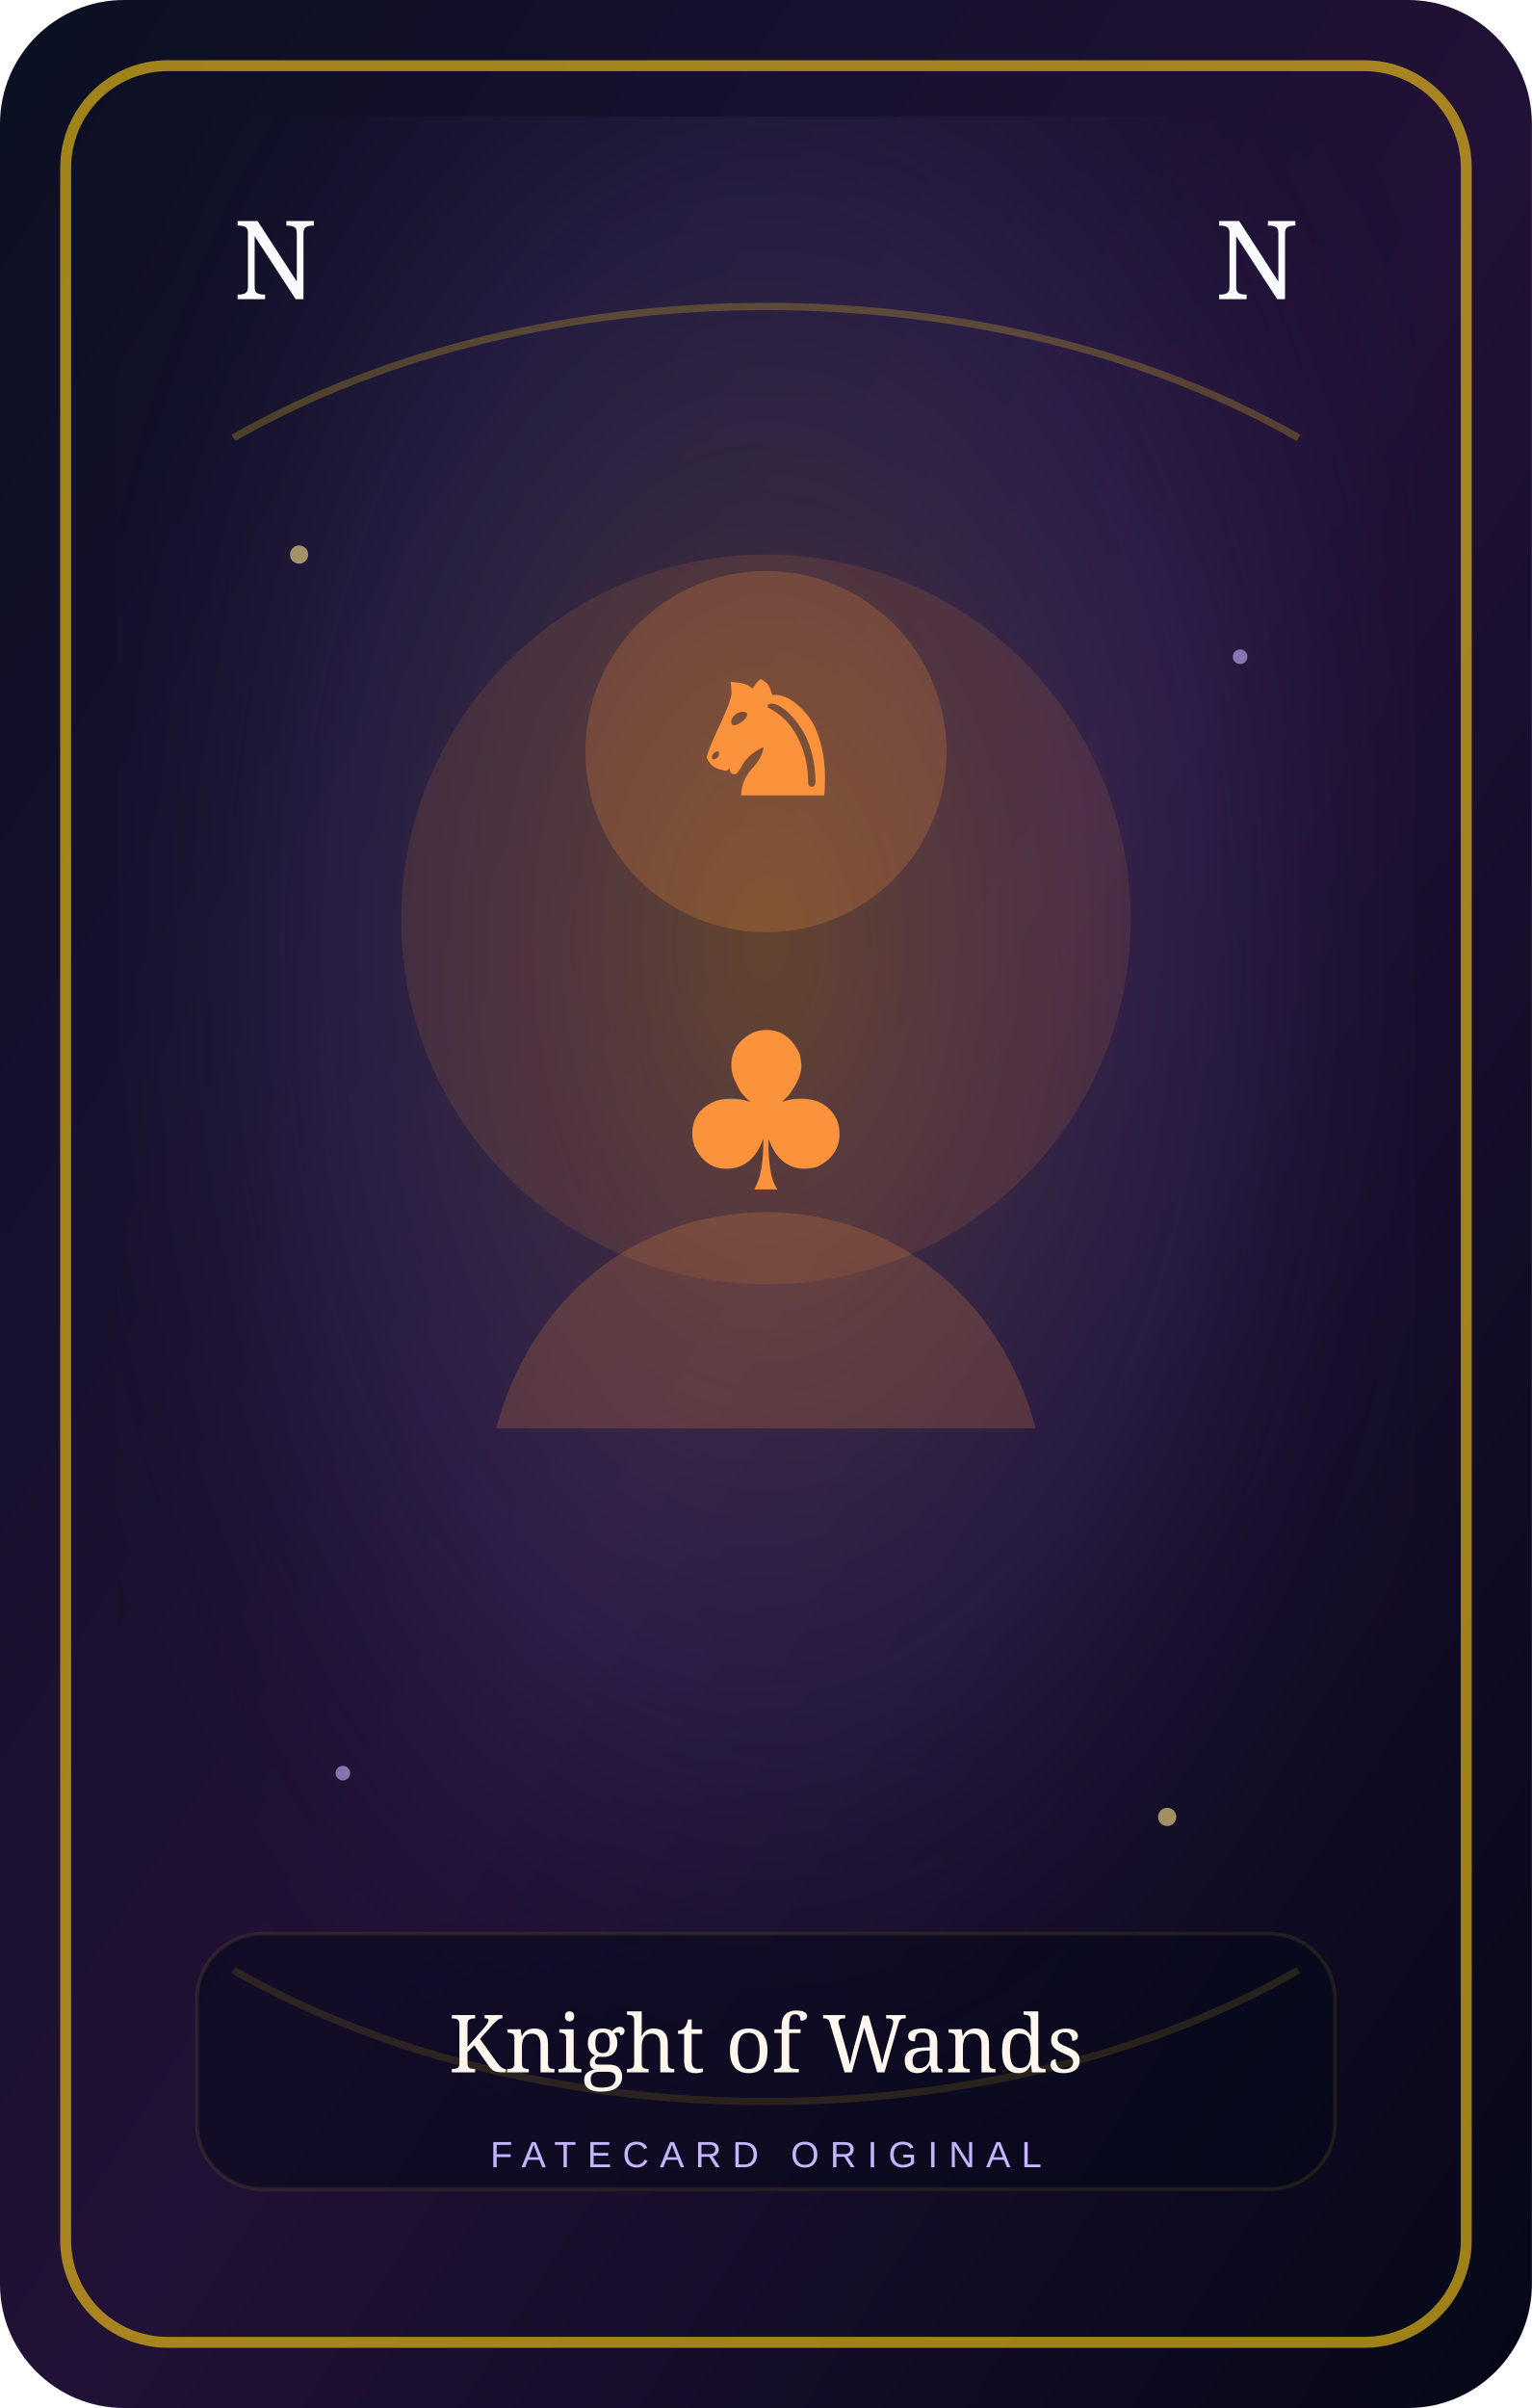
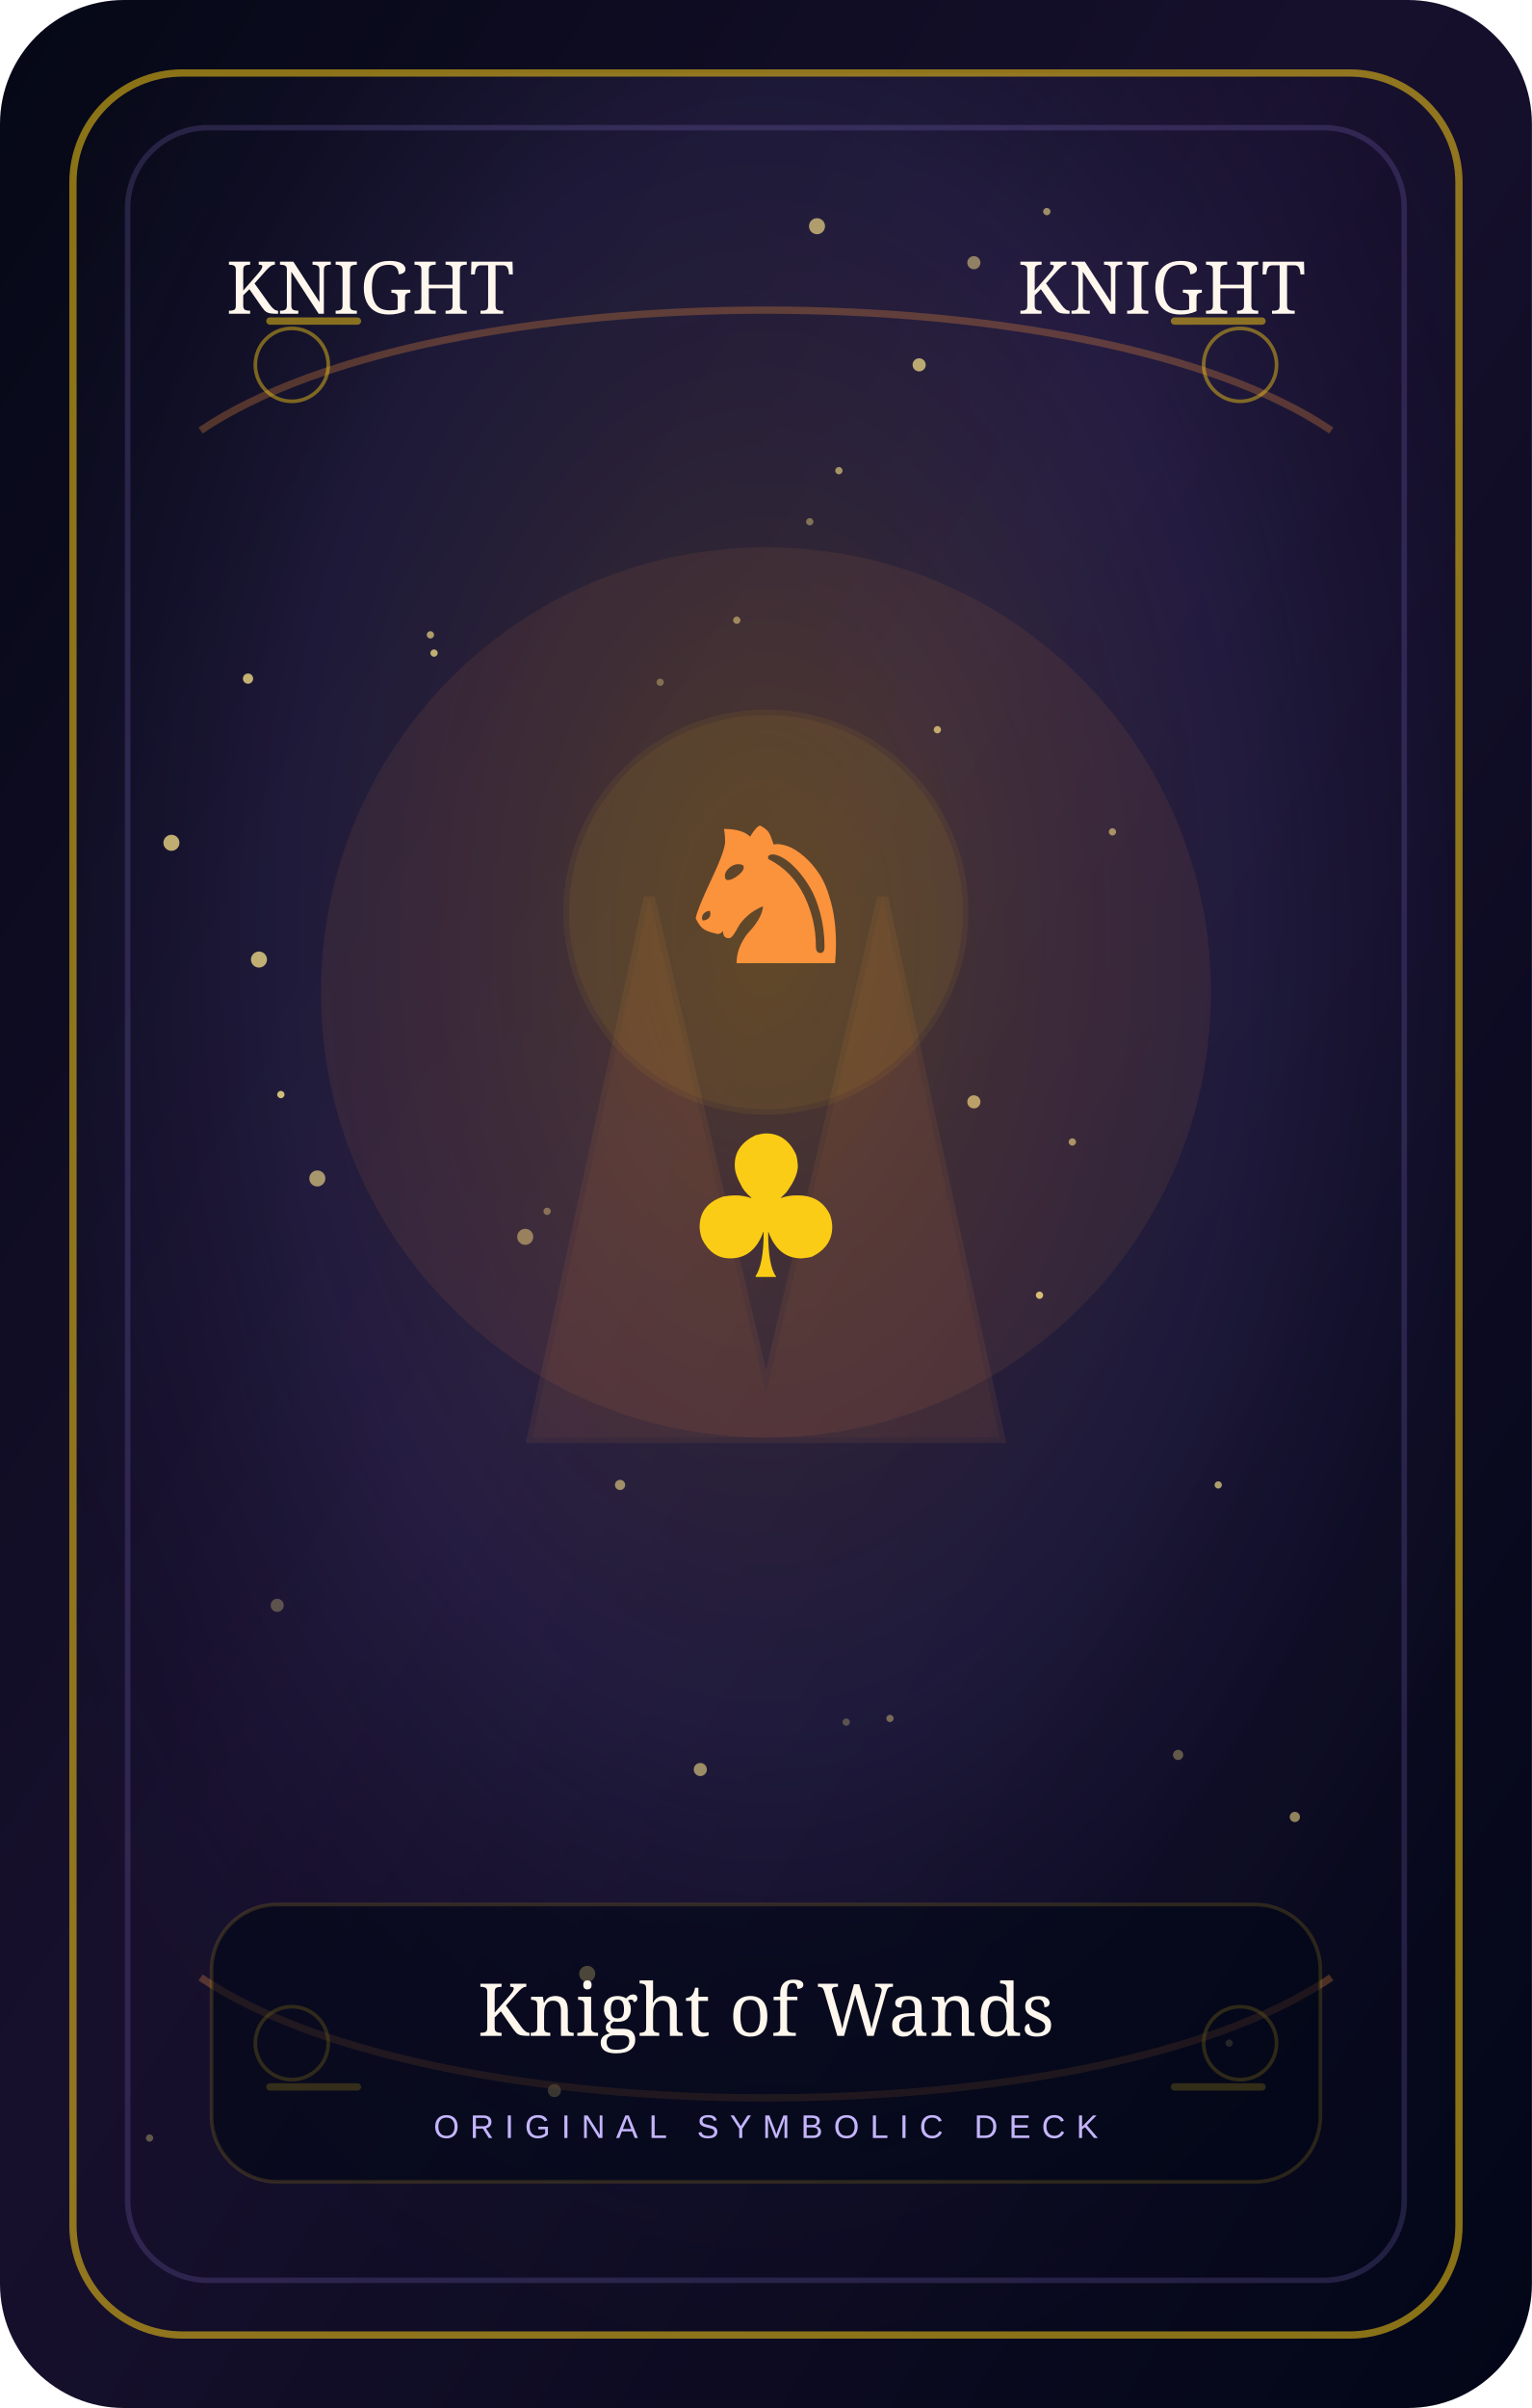
<svg xmlns="http://www.w3.org/2000/svg" width="420" height="660" viewBox="0 0 420 660" role="img" aria-label="Knight of Wands">
  <defs>
-     <linearGradient id="bg-minor_wands_knight" x1="0" y1="0" x2="1" y2="1">
-       <stop offset="0%" stop-color="#0b1022" />
-       <stop offset="52%" stop-color="#211136" />
-       <stop offset="100%" stop-color="#050816" />
+     <linearGradient id="bg" x1="0" y1="0" x2="1" y2="1">
+       <stop offset="0%" stop-color="#050816" />
+       <stop offset="45%" stop-color="#17102d" />
+       <stop offset="100%" stop-color="#020617" />
    </linearGradient>
-     <radialGradient id="glow-minor_wands_knight" cx="50%" cy="38%" r="62%">
-       <stop offset="0%" stop-color="#facc15" stop-opacity=".22" />
-       <stop offset="55%" stop-color="#a78bfa" stop-opacity=".10" />
-       <stop offset="100%" stop-color="#000000" stop-opacity="0" />
+     <radialGradient id="aura" cx="50%" cy="38%" r="68%">
+       <stop offset="0%" stop-color="#facc15" stop-opacity=".18" />
+       <stop offset="52%" stop-color="#a78bfa" stop-opacity=".10" />
+       <stop offset="100%" stop-color="#020617" stop-opacity="0" />
    </radialGradient>
-     <filter id="soft-minor_wands_knight" x="-20%" y="-20%" width="140%" height="140%">
-       <feGaussianBlur stdDeviation="4" />
+     <filter id="glow" x="-30%" y="-30%" width="160%" height="160%">
+       <feDropShadow dx="0" dy="0" stdDeviation="6" flood-color="#fb923c" flood-opacity=".42" />
    </filter>
  </defs>
-   <rect width="420" height="660" rx="34" fill="url(#bg-minor_wands_knight)" />
-   <rect x="18" y="18" width="384" height="624" rx="28" fill="none" stroke="#facc15" stroke-opacity=".62" stroke-width="3" />
-   <rect x="32" y="32" width="356" height="596" rx="22" fill="url(#glow-minor_wands_knight)" />
-   <path d="M64 120 C148 72, 272 72, 356 120 M64 540 C148 588, 272 588, 356 540" fill="none" stroke="#facc15" stroke-opacity=".24" stroke-width="2" />
-   <g opacity=".6">
-     <circle cx="82" cy="152" r="2.5" fill="#fde68a" />
-     <circle cx="340" cy="180" r="2" fill="#c4b5fd" />
-     <circle cx="320" cy="498" r="2.5" fill="#fde68a" />
-     <circle cx="94" cy="486" r="2" fill="#c4b5fd" />
-   </g>
-   <circle cx="210" cy="252" r="100" fill="#fb923c" opacity=".12" />
-   <path d="M138 390 C160 315, 260 315, 282 390 Z" fill="#fb923c" opacity=".20" stroke="#fb923c" stroke-width="3" />
-   <circle cx="210" cy="206" r="48" fill="#fb923c" opacity=".22" stroke="#fb923c" stroke-width="3" />
-   <text x="210" y="218" text-anchor="middle" font-size="54" font-family="Georgia, serif" fill="#fb923c">♞</text>
-   <text x="210" y="326" text-anchor="middle" font-size="60" font-family="Georgia, serif" fill="#fb923c">♣</text>
-   <text x="64" y="82" font-size="30" font-family="Georgia, serif" fill="#f8fafc">N</text>
-   <text x="356" y="82" text-anchor="end" font-size="30" font-family="Georgia, serif" fill="#f8fafc">N</text>
-   <rect x="54" y="530" width="312" height="70" rx="18" fill="#020617" opacity=".48" stroke="#facc15" stroke-opacity=".20" />
-   <text x="210" y="568" text-anchor="middle" font-size="22" font-family="Georgia, serif" fill="#fff7ed">Knight of Wands</text>
-   <text x="210" y="594" text-anchor="middle" font-size="10" font-family="Arial, sans-serif" letter-spacing="3" fill="#c4b5fd">FATECARD ORIGINAL</text>
+   <rect width="420" height="660" rx="34" fill="url(#bg)" />
+   <rect x="20" y="20" width="380" height="620" rx="30" fill="url(#aura)" stroke="#facc15" stroke-opacity=".54" stroke-width="2" />
+   <rect x="35" y="35" width="350" height="590" rx="22" fill="none" stroke="#a78bfa" stroke-opacity=".18" stroke-width="1.5" />
+   <circle cx="294" cy="313" r="1.0" fill="#fde68a" opacity="0.59" />
+   <circle cx="68" cy="186" r="1.4" fill="#fde68a" opacity="0.75" />
+   <circle cx="224" cy="62" r="2.2" fill="#fde68a" opacity="0.64" />
+   <circle cx="334" cy="407" r="1.0" fill="#fde68a" opacity="0.65" />
+   <circle cx="202" cy="170" r="1.0" fill="#fde68a" opacity="0.51" />
+   <circle cx="244" cy="471" r="1.0" fill="#fde68a" opacity="0.40" />
+   <circle cx="47" cy="231" r="2.2" fill="#fde68a" opacity="0.73" />
+   <circle cx="305" cy="228" r="1.0" fill="#fde68a" opacity="0.57" />
+   <circle cx="144" cy="339" r="2.2" fill="#fde68a" opacity="0.48" />
+   <circle cx="267" cy="302" r="1.8" fill="#fde68a" opacity="0.65" />
+   <circle cx="161" cy="541" r="2.2" fill="#fde68a" opacity="0.74" />
+   <circle cx="285" cy="355" r="1.0" fill="#fde68a" opacity="0.81" />
+   <circle cx="222" cy="143" r="1.0" fill="#fde68a" opacity="0.41" />
+   <circle cx="77" cy="300" r="1.0" fill="#fde68a" opacity="0.80" />
+   <circle cx="232" cy="472" r="1.0" fill="#fde68a" opacity="0.28" />
+   <circle cx="41" cy="586" r="1.0" fill="#fde68a" opacity="0.33" />
+   <circle cx="152" cy="573" r="1.8" fill="#fde68a" opacity="0.54" />
+   <circle cx="119" cy="179" r="1.0" fill="#fde68a" opacity="0.72" />
+   <circle cx="257" cy="200" r="1.0" fill="#fde68a" opacity="0.70" />
+   <circle cx="230" cy="129" r="1.0" fill="#fde68a" opacity="0.58" />
+   <circle cx="192" cy="485" r="1.8" fill="#fde68a" opacity="0.57" />
+   <circle cx="287" cy="58" r="1.0" fill="#fde68a" opacity="0.57" />
+   <circle cx="337" cy="560" r="1.0" fill="#fde68a" opacity="0.36" />
+   <circle cx="267" cy="72" r="1.8" fill="#fde68a" opacity="0.50" />
+   <circle cx="76" cy="440" r="1.8" fill="#fde68a" opacity="0.29" />
+   <circle cx="87" cy="323" r="2.2" fill="#fde68a" opacity="0.61" />
+   <circle cx="355" cy="498" r="1.4" fill="#fde68a" opacity="0.55" />
+   <circle cx="71" cy="263" r="2.2" fill="#fde68a" opacity="0.73" />
+   <circle cx="118" cy="174" r="1.0" fill="#fde68a" opacity="0.64" />
+   <circle cx="150" cy="332" r="1.0" fill="#fde68a" opacity="0.39" />
+   <circle cx="181" cy="187" r="1.0" fill="#fde68a" opacity="0.36" />
+   <circle cx="170" cy="407" r="1.4" fill="#fde68a" opacity="0.56" />
+   <circle cx="252" cy="100" r="1.8" fill="#fde68a" opacity="0.69" />
+   <circle cx="323" cy="481" r="1.4" fill="#fde68a" opacity="0.34" />
+   <path d="M55 118 C120 74 300 74 365 118" fill="none" stroke="#fb923c" stroke-opacity=".28" stroke-width="2" />
+   <path d="M55 542 C120 586 300 586 365 542" fill="none" stroke="#fb923c" stroke-opacity=".28" stroke-width="2" />
+   <path d="M74 88 L98 88 M322 88 L346 88 M74 572 L98 572 M322 572 L346 572" stroke="#facc15" stroke-opacity=".50" stroke-width="2" stroke-linecap="round" />
+   <circle cx="80" cy="100" r="10" fill="none" stroke="#facc15" stroke-opacity=".45" />
+   <circle cx="340" cy="100" r="10" fill="none" stroke="#facc15" stroke-opacity=".45" />
+   <circle cx="80" cy="560" r="10" fill="none" stroke="#facc15" stroke-opacity=".45" />
+   <circle cx="340" cy="560" r="10" fill="none" stroke="#facc15" stroke-opacity=".45" />
+   <circle cx="210" cy="272" r="122" fill="#fb923c" opacity=".08" />
+   <path d="M146 394 L178 246 L210 382 L242 246 L274 394 Z" fill="#fb923c" opacity=".12" stroke="#fb923c" stroke-width="3" stroke-opacity=".68" />
+   <circle cx="210" cy="250" r="54" fill="#facc15" opacity=".11" stroke="#facc15" stroke-width="3" stroke-opacity=".55" />
+   <text x="210" y="264" text-anchor="middle" font-size="64" font-family="Georgia, serif" fill="#fb923c">♞</text>
+   <text x="210" y="350" text-anchor="middle" font-size="54" font-family="Georgia, serif" fill="#facc15">♣</text>
+   <text x="62" y="86" font-size="20" font-family="Georgia, serif" fill="#fff7ed">KNIGHT</text>
+   <text x="358" y="86" text-anchor="end" font-size="20" font-family="Georgia, serif" fill="#fff7ed">KNIGHT</text>
+   <rect x="58" y="522" width="304" height="76" rx="18" fill="#020617" opacity=".62" stroke="#facc15" stroke-opacity=".24" />
+   <text x="210" y="558" text-anchor="middle" font-size="20" font-family="Georgia, serif" fill="#fff7ed">Knight of Wands</text>
+   <text x="210" y="586" text-anchor="middle" font-size="9" font-family="Arial, sans-serif" letter-spacing="3" fill="#c4b5fd">ORIGINAL SYMBOLIC DECK</text>
</svg>
